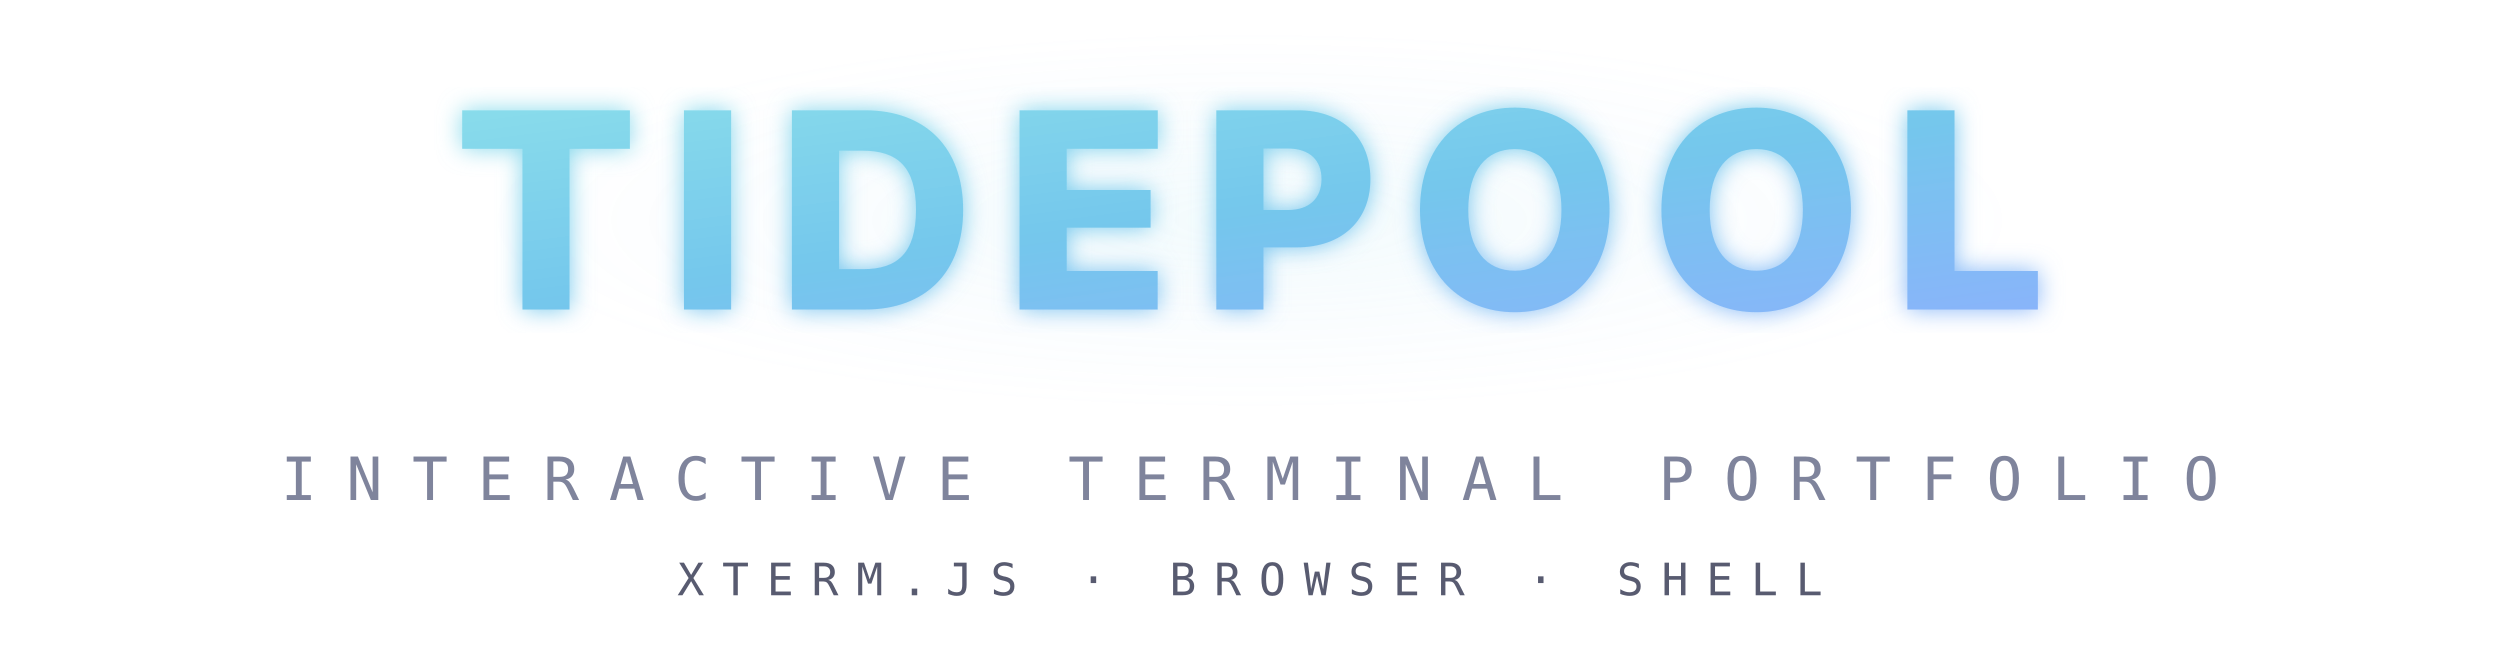
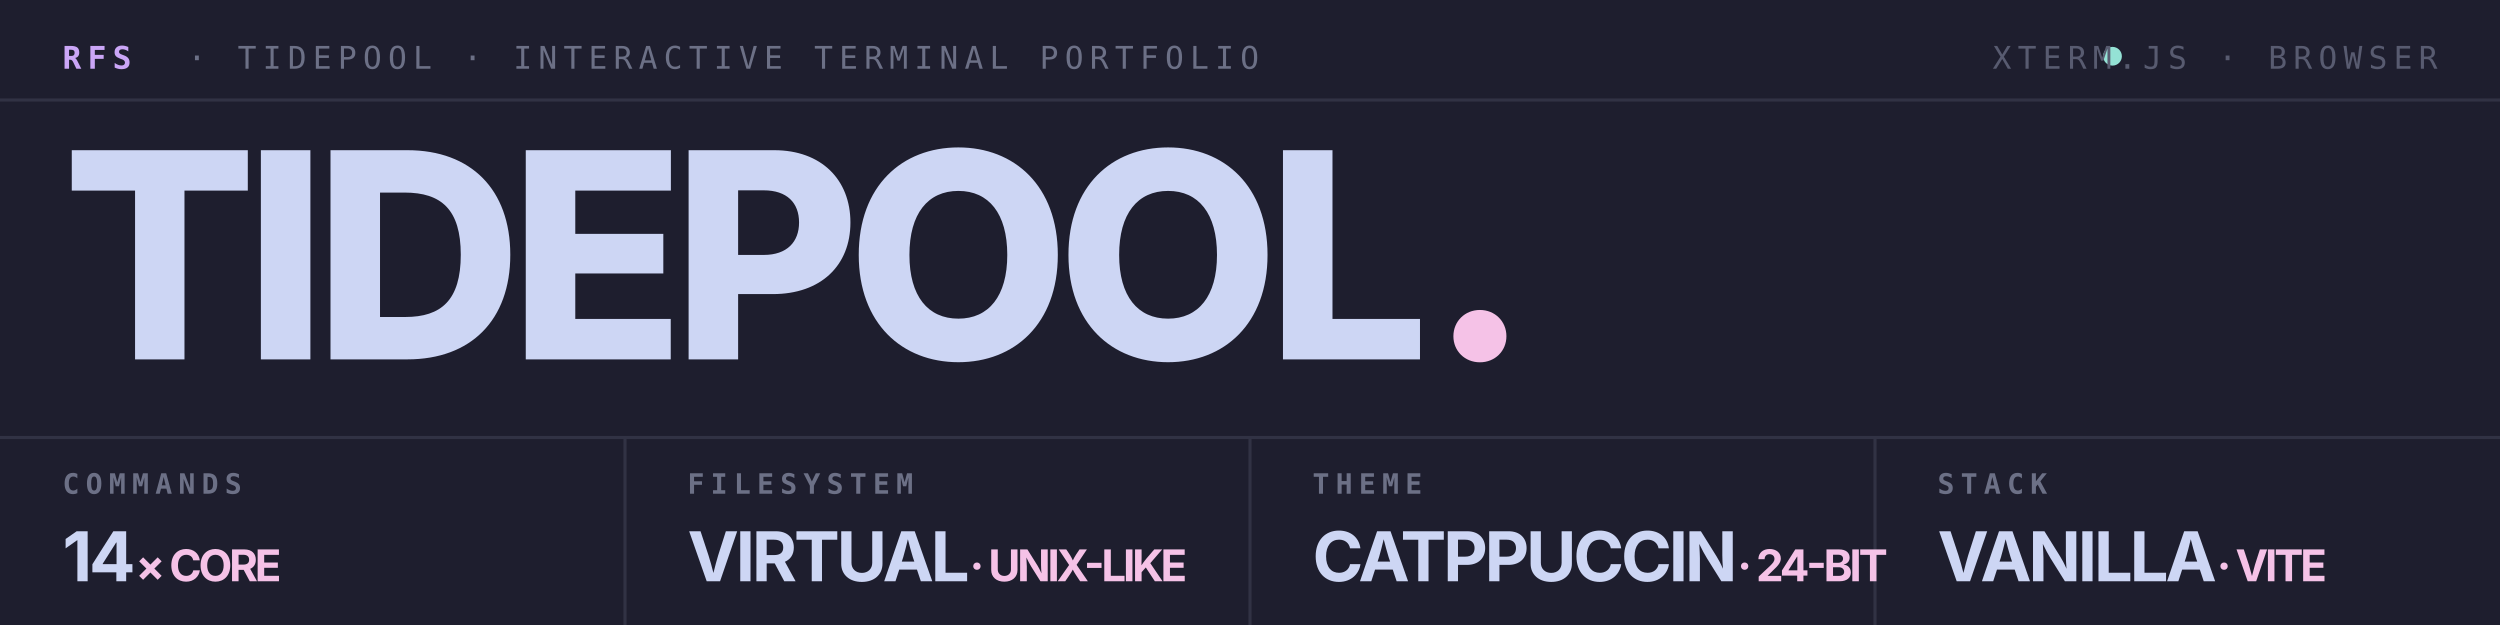
- <svg xmlns="http://www.w3.org/2000/svg" viewBox="0 0 420 110" fill="none">
-   <defs>
-     <linearGradient id="grad" x1="0%" y1="0%" x2="100%" y2="100%">
-       <stop offset="0%" stop-color="#89dceb" />
-       <stop offset="50%" stop-color="#74c7ec" />
-       <stop offset="100%" stop-color="#89b4fa" />
-     </linearGradient>
-     <radialGradient id="glow" cx="50%" cy="40%" r="40%">
-       <stop offset="0%" stop-color="#89dceb" stop-opacity="0.1" />
-       <stop offset="50%" stop-color="#74c7ec" stop-opacity="0.04" />
-       <stop offset="100%" stop-color="#89b4fa" stop-opacity="0" />
-     </radialGradient>
-     <filter id="textglow">
-       <feGaussianBlur in="SourceGraphic" stdDeviation="2" result="blur" />
-       <feComposite in="SourceGraphic" in2="blur" operator="over" />
-     </filter>
-   </defs>
-   <ellipse cx="210" cy="45" rx="160" ry="40" fill="url(#glow)" />
-   <text x="210" y="52" text-anchor="middle" font-family="'Inter', 'SF Pro Display', 'Segoe UI', 'Helvetica Neue', Arial, sans-serif" font-size="46" font-weight="800" fill="url(#grad)" letter-spacing="5" filter="url(#textglow)">TIDEPOOL</text>
-   <line x1="115" y1="68" x2="305" y2="68" stroke="url(#grad)" stroke-width="0.6" opacity="0.2" />
-   <text x="210" y="84" text-anchor="middle" font-family="'JetBrains Mono', 'SF Mono', 'Fira Code', 'Cascadia Code', monospace" font-size="10" font-weight="400" fill="#7f849c" letter-spacing="5">INTERACTIVE TERMINAL PORTFOLIO</text>
-   <text x="210" y="100" text-anchor="middle" font-family="'JetBrains Mono', 'SF Mono', 'Fira Code', monospace" font-size="7.5" font-weight="400" fill="#585b70" letter-spacing="3">XTERM.JS · BROWSER · SHELL</text>
+ <svg xmlns="http://www.w3.org/2000/svg" viewBox="0 0 800 200" fill="none">
+   <rect x="0" y="0" width="800" height="200" fill="#1e1e2e" />
+   <line x1="0" y1="32" x2="800" y2="32" stroke="#313244" stroke-width="1" />
+   <text x="20" y="22" font-family="'JetBrains Mono', 'SF Mono', 'Fira Code', 'Cascadia Code', monospace" font-size="10" font-weight="700" fill="#cba6f7" letter-spacing="2">RFS</text>
+   <text x="60" y="22" font-family="'JetBrains Mono', 'SF Mono', 'Fira Code', 'Cascadia Code', monospace" font-size="10" font-weight="500" fill="#6c7086" letter-spacing="2">·  TIDEPOOL  ·  INTERACTIVE TERMINAL PORTFOLIO</text>
+   <circle cx="676" cy="18" r="3" fill="#94e2d5" />
+   <text x="780" y="22" text-anchor="end" font-family="'JetBrains Mono', 'SF Mono', 'Fira Code', 'Cascadia Code', monospace" font-size="10" font-weight="500" fill="#585b70" letter-spacing="2">XTERM.JS · BROWSER</text>
+   <text x="20" y="115" font-family="'Inter', 'SF Pro Display', 'Segoe UI', 'Helvetica Neue', Arial, sans-serif" font-size="92" font-weight="800" fill="#cdd6f4" letter-spacing="-4">TIDEPOOL<tspan fill="#f5c2e7">.</tspan>
+   </text>
+   <line x1="0" y1="140" x2="800" y2="140" stroke="#313244" stroke-width="1" />
+   <line x1="200" y1="140" x2="200" y2="200" stroke="#313244" stroke-width="1" />
+   <line x1="400" y1="140" x2="400" y2="200" stroke="#313244" stroke-width="1" />
+   <line x1="600" y1="140" x2="600" y2="200" stroke="#313244" stroke-width="1" />
+   <text x="20" y="158" font-family="'JetBrains Mono', 'SF Mono', monospace" font-size="9" font-weight="600" fill="#6c7086" letter-spacing="2">COMMANDS</text>
+   <text x="20" y="186" font-family="'Inter', sans-serif" font-size="22" font-weight="700" fill="#cdd6f4" letter-spacing="-1">14<tspan fill="#f5c2e7" font-size="14"> × CORE</tspan>
+   </text>
+   <text x="220" y="158" font-family="'JetBrains Mono', 'SF Mono', monospace" font-size="9" font-weight="600" fill="#6c7086" letter-spacing="2">FILESYSTEM</text>
+   <text x="220" y="186" font-family="'Inter', sans-serif" font-size="22" font-weight="700" fill="#cdd6f4" letter-spacing="-1">VIRTUAL<tspan fill="#f5c2e7" font-size="14"> · UNIX-LIKE</tspan>
+   </text>
+   <text x="420" y="158" font-family="'JetBrains Mono', 'SF Mono', monospace" font-size="9" font-weight="600" fill="#6c7086" letter-spacing="2">THEME</text>
+   <text x="420" y="186" font-family="'Inter', sans-serif" font-size="22" font-weight="700" fill="#cdd6f4" letter-spacing="-1">CATPPUCCIN<tspan fill="#f5c2e7" font-size="14"> · 24-BIT</tspan>
+   </text>
+   <text x="620" y="158" font-family="'JetBrains Mono', 'SF Mono', monospace" font-size="9" font-weight="600" fill="#6c7086" letter-spacing="2">STACK</text>
+   <text x="620" y="186" font-family="'Inter', sans-serif" font-size="22" font-weight="700" fill="#cdd6f4" letter-spacing="-1">VANILLA<tspan fill="#f5c2e7" font-size="14"> · VITE</tspan>
+   </text>
</svg>
